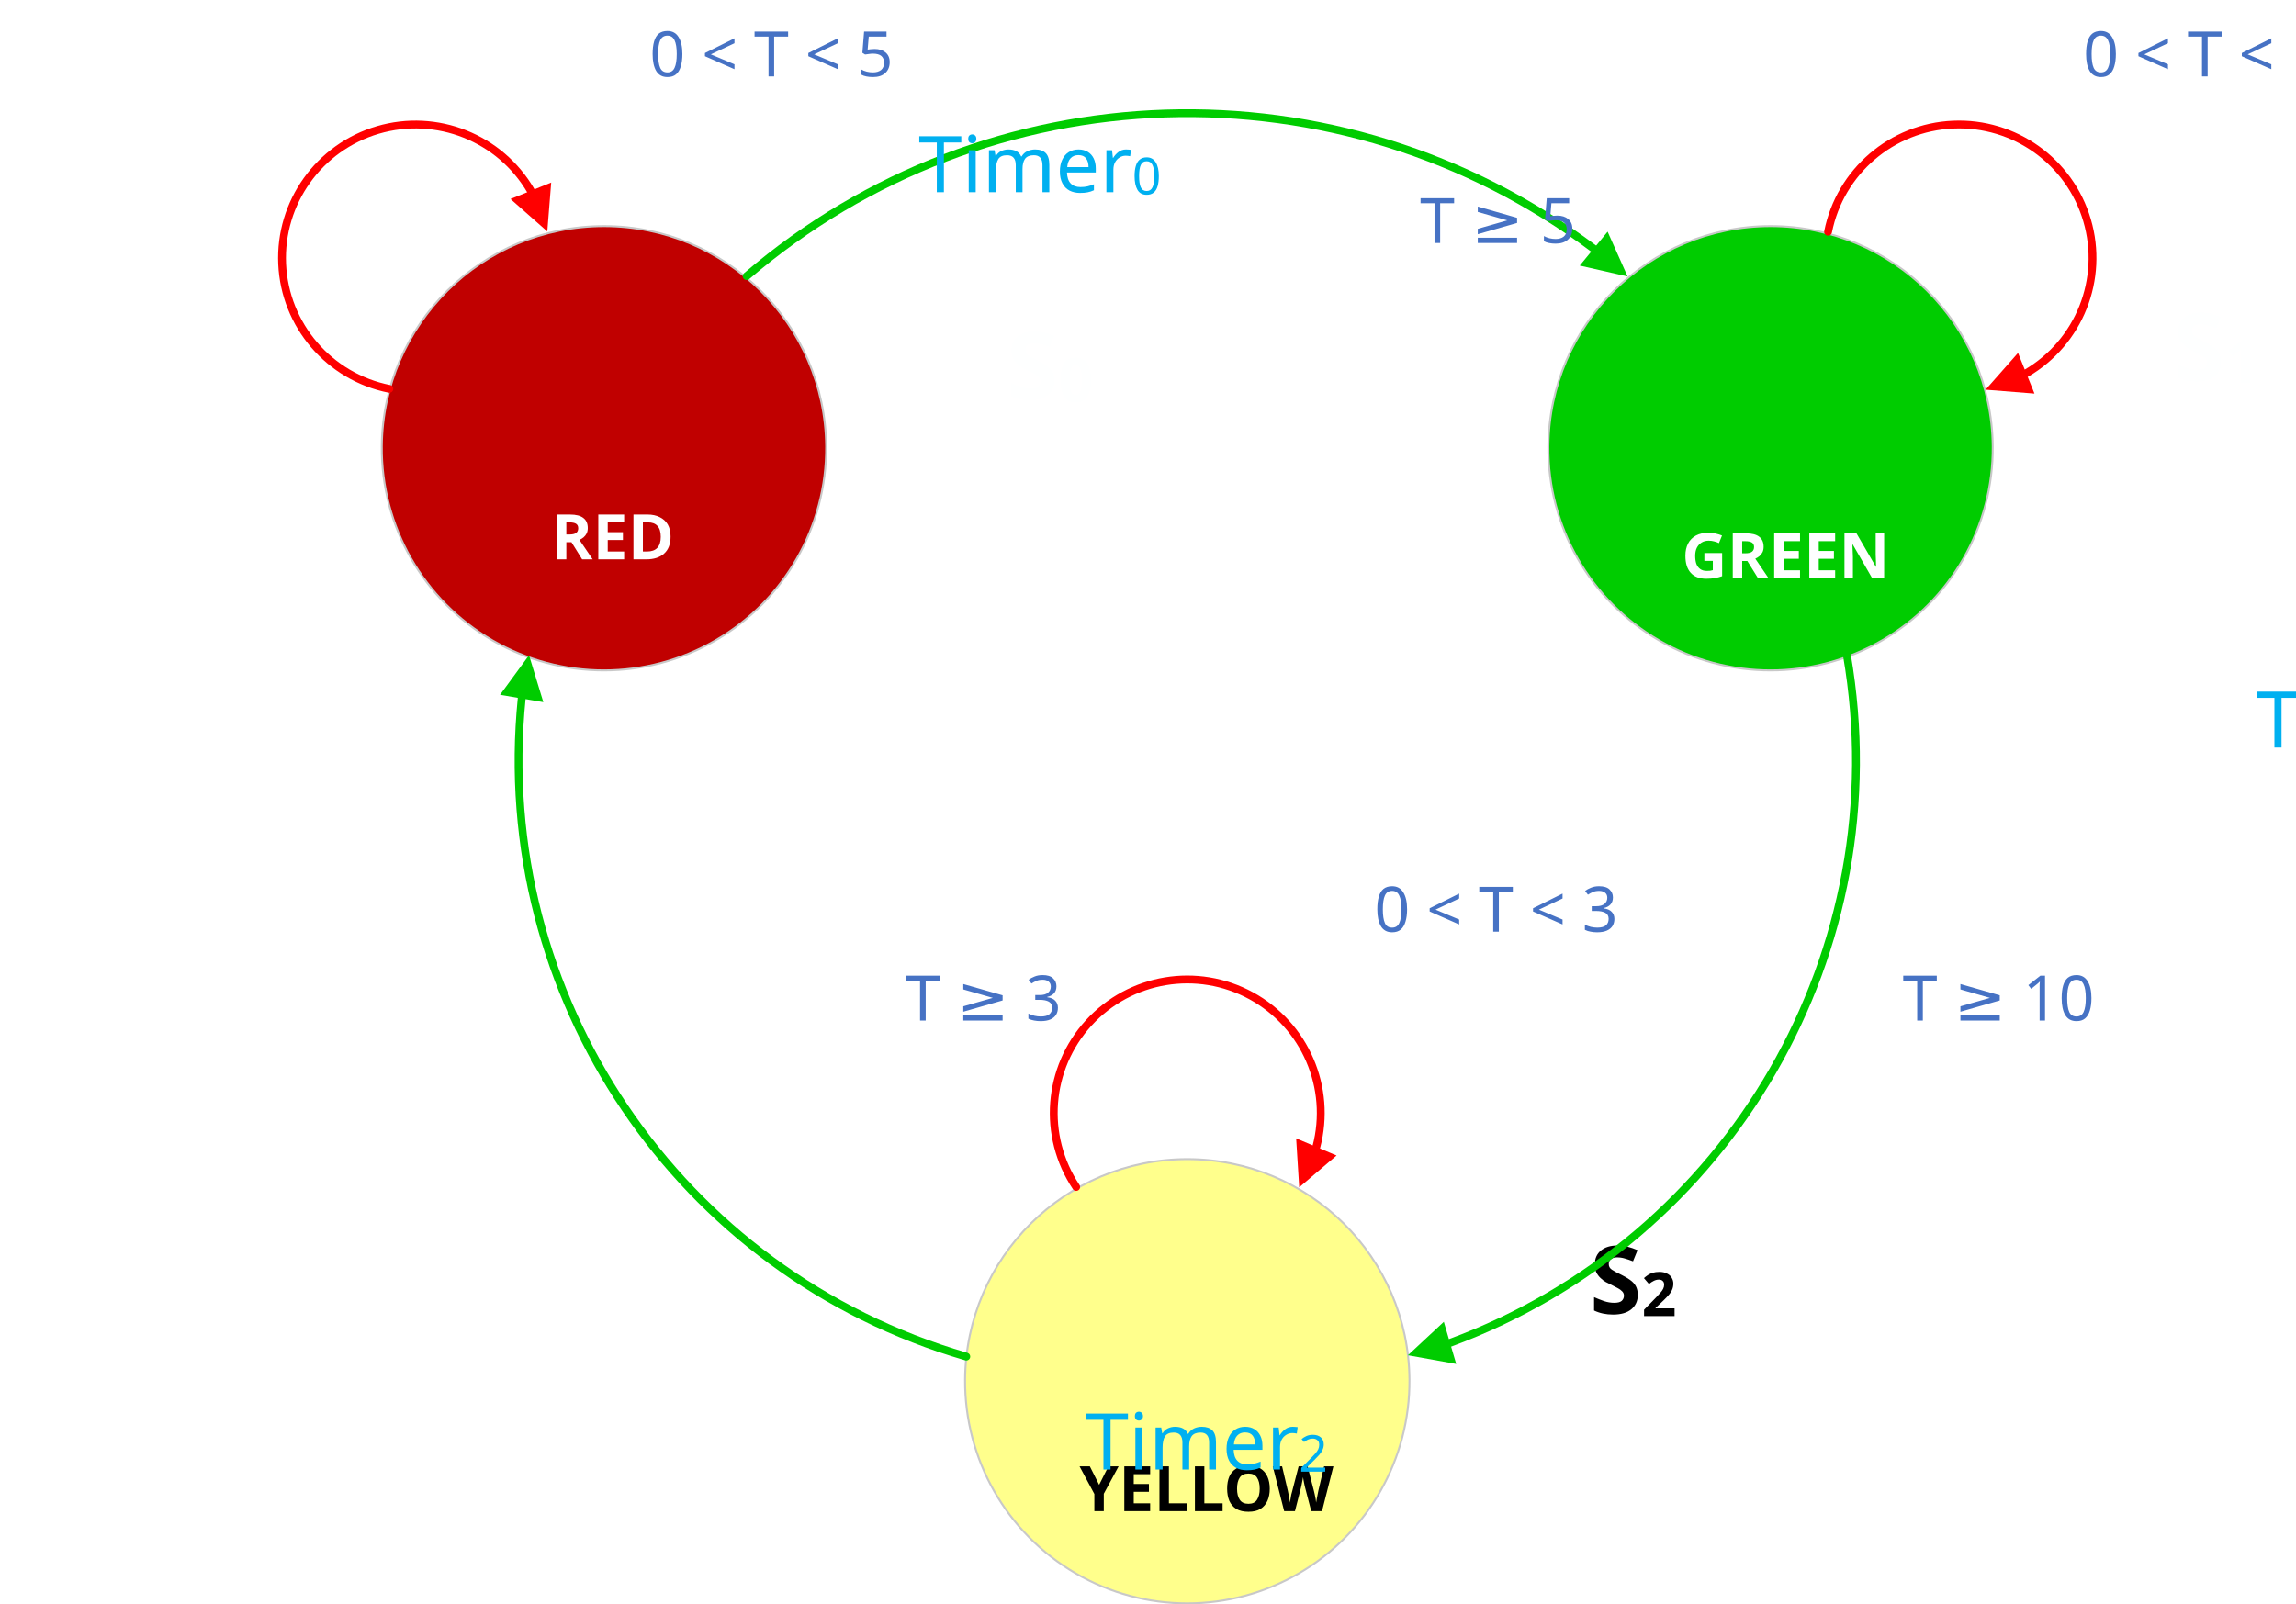
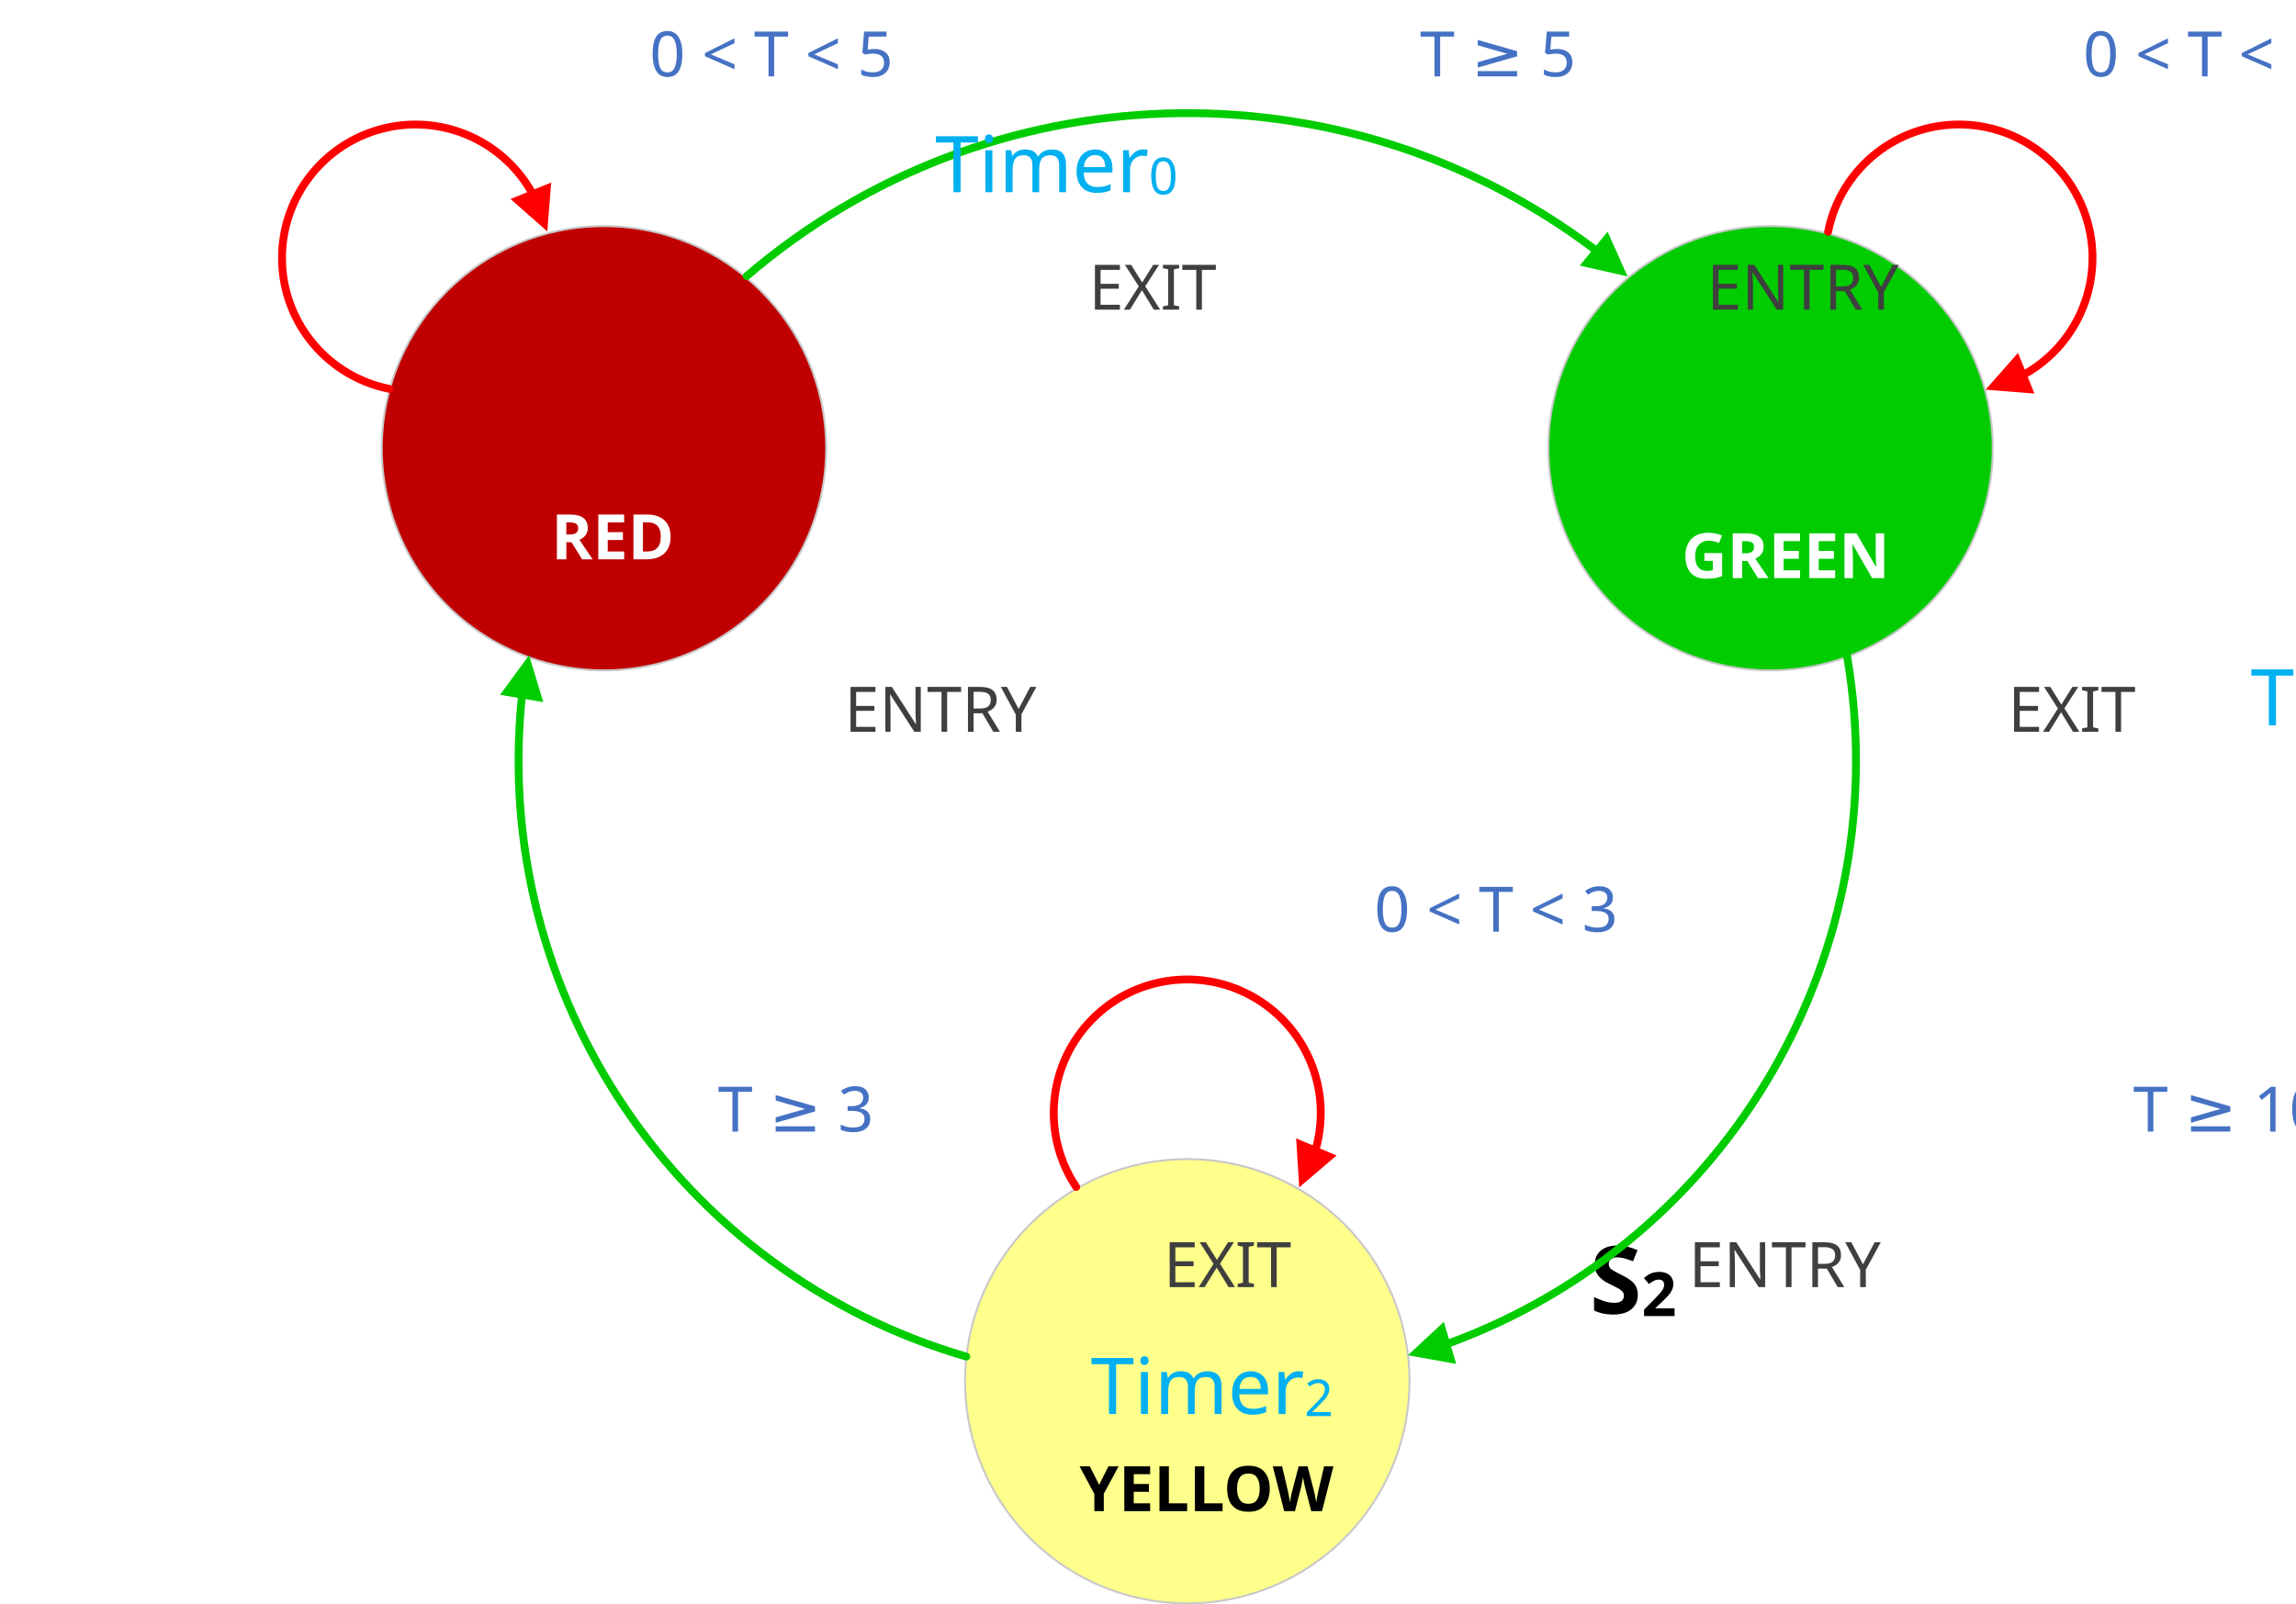
- <svg xmlns="http://www.w3.org/2000/svg" xmlns:ns1="http://schemas.microsoft.com/visio/2003/SVGExtensions/" xmlns:xlink="http://www.w3.org/1999/xlink" width="4.068in" height="2.842in" viewBox="0 0 292.898 204.594" xml:space="preserve" color-interpolation-filters="sRGB" class="st17">
+ <svg xmlns="http://www.w3.org/2000/svg" xmlns:ns1="http://schemas.microsoft.com/visio/2003/SVGExtensions/" xmlns:xlink="http://www.w3.org/1999/xlink" width="4.068in" height="2.842in" viewBox="0 0 292.898 204.595" xml:space="preserve" color-interpolation-filters="sRGB" class="st18">
  <ns1:documentProperties ns1:langID="1033" ns1:viewMarkup="false" />
  <style type="text/css">
	
		.st1 {fill:#c00000;stroke:#c8c8c8;stroke-width:0.25}
		.st2 {fill:#feffff;font-family:Calibri;font-size:1em;font-weight:bold}
		.st3 {baseline-shift:-32.494%;font-size:0.65em}
		.st4 {font-size:0.667em}
		.st5 {fill:#00cc00;stroke:#c8c8c8;stroke-width:0.25}
		.st6 {fill:#ffff8c;stroke:#c8c8c8;stroke-width:0.25}
		.st7 {fill:#000000;font-family:Calibri;font-size:1em;font-weight:bold}
		.st8 {marker-end:url(#mrkr4-21);stroke:#ff0000;stroke-linecap:round;stroke-linejoin:round;stroke-width:1}
		.st9 {fill:#ff0000;fill-opacity:1;stroke:#ff0000;stroke-opacity:1;stroke-width:0.357}
		.st10 {fill:none;stroke:none;stroke-width:0.25}
		.st11 {fill:#4672c4;font-family:Calibri;font-size:0.667em}
		.st12 {marker-end:url(#mrkr4-43);stroke:#00cc00;stroke-linecap:round;stroke-linejoin:round;stroke-width:1}
		.st13 {fill:#00cc00;fill-opacity:1;stroke:#00cc00;stroke-opacity:1;stroke-width:0.357}
		.st14 {fill:none;stroke:none;stroke-width:1}
- 		.st15 {fill:#00b0f0;font-family:Calibri;font-size:0.833em}
- 		.st16 {baseline-shift:-32.495%;font-size:0.65em}
- 		.st17 {fill:none;fill-rule:evenodd;font-size:12px;overflow:visible;stroke-linecap:square;stroke-miterlimit:3}
+ 		.st15 {fill:#3f3f3f;font-family:Calibri;font-size:0.667em}
+ 		.st16 {fill:#00b0f0;font-family:Calibri;font-size:0.833em}
+ 		.st17 {baseline-shift:-32.495%;font-size:0.65em}
+ 		.st18 {fill:none;fill-rule:evenodd;font-size:12px;overflow:visible;stroke-linecap:square;stroke-miterlimit:3}
	
	</style>
  <defs id="Markers">
    <g id="lend4">
      <path d="M 2 1 L 0 0 L 2 -1 L 2 1 " style="stroke:none" />
    </g>
    <marker id="mrkr4-21" class="st9" ns1:arrowType="4" ns1:arrowSize="1" ns1:setback="5.24" refX="-5.24" orient="auto" markerUnits="strokeWidth" overflow="visible">
      <use xlink:href="#lend4" transform="scale(-2.8,-2.8) " />
    </marker>
    <marker id="mrkr4-43" class="st13" ns1:arrowType="4" ns1:arrowSize="1" ns1:setback="5.24" refX="-5.24" orient="auto" markerUnits="strokeWidth" overflow="visible">
      <use xlink:href="#lend4" transform="scale(-2.8,-2.8) " />
    </marker>
  </defs>
  <g ns1:mID="0" ns1:index="1" ns1:groupContext="foregroundPage">
    <ns1:pageProperties ns1:drawingScale="0.0393701" ns1:pageScale="0.0393701" ns1:drawingUnits="24" ns1:shadowOffsetX="8.50394" ns1:shadowOffsetY="-8.50394" />
    <ns1:layer ns1:name="Flowchart" ns1:index="0" />
    <ns1:layer ns1:name="Connector" ns1:index="1" />
    <g id="shape4-1" ns1:mID="4" ns1:groupContext="shape" ns1:layerMember="0" transform="translate(48.7041,-119.305)">
      <ns1:custProps>
        <ns1:cp ns1:nameU="Cost" ns1:lbl="Cost" ns1:type="7" ns1:format="@" ns1:langID="1033" />
        <ns1:cp ns1:nameU="Duration" ns1:lbl="Duration" ns1:type="2" ns1:langID="1033" />
        <ns1:cp ns1:nameU="Resources" ns1:lbl="Resources" ns1:langID="1033" />
      </ns1:custProps>
      <ns1:userDefs>
        <ns1:ud ns1:nameU="visVersion" ns1:val="VT0(15):26" />
      </ns1:userDefs>
      <ns1:textBlock ns1:margins="rect(1,1,1,1)" ns1:tabSpace="42.5197" />
      <ns1:textRect cx="28.346" cy="176.248" width="56.7" height="56.693" />
      <path d="M0 176.25 A28.346 28.346 0 0 1 56.69 176.25 A28.346 28.346 0 1 1 0 176.25 Z" class="st1" />
      <text x="23.53" y="170.25" class="st2" ns1:langID="1033">
        <ns1:paragraph ns1:horizAlign="1" />
        <ns1:tabList />S<tspan dy="-0.284em" class="st3" ns1:baseFontSize="12">0<ns1:newlineChar />
          <ns1:newlineChar />
          <ns1:paragraph ns1:horizAlign="1" />
        </tspan>
        <tspan x="21.62" dy="2.827em" class="st4">RED</tspan>
      </text>
    </g>
    <g id="shape10-6" ns1:mID="10" ns1:groupContext="shape" ns1:layerMember="0" transform="translate(197.523,-119.305)">
      <ns1:custProps>
        <ns1:cp ns1:nameU="Cost" ns1:lbl="Cost" ns1:type="7" ns1:format="@" ns1:langID="1033" />
        <ns1:cp ns1:nameU="Duration" ns1:lbl="Duration" ns1:type="2" ns1:langID="1033" />
        <ns1:cp ns1:nameU="Resources" ns1:lbl="Resources" ns1:langID="1033" />
      </ns1:custProps>
      <ns1:userDefs>
        <ns1:ud ns1:nameU="visVersion" ns1:val="VT0(15):26" />
      </ns1:userDefs>
      <ns1:textBlock ns1:margins="rect(1,1,1,1)" ns1:tabSpace="42.5197" />
      <ns1:textRect cx="28.346" cy="176.248" width="56.7" height="56.693" />
      <path d="M0 176.25 A28.346 28.346 0 0 1 56.69 176.25 A28.346 28.346 0 1 1 0 176.25 Z" class="st5" />
      <text x="23.53" y="167.85" class="st2" ns1:langID="1033">
        <ns1:paragraph ns1:horizAlign="1" />
        <ns1:tabList />S<tspan dy="-0.284em" class="st3" ns1:baseFontSize="12">1<ns1:newlineChar />
          <ns1:newlineChar />
        </tspan>
        <tspan x="17.01" dy="3.427em" class="st4">GREEN</tspan>
      </text>
    </g>
    <g id="shape11-11" ns1:mID="11" ns1:groupContext="shape" ns1:layerMember="0" transform="translate(123.114,-0.25)">
      <ns1:custProps>
        <ns1:cp ns1:nameU="Cost" ns1:lbl="Cost" ns1:type="7" ns1:format="@" ns1:langID="1033" />
        <ns1:cp ns1:nameU="Duration" ns1:lbl="Duration" ns1:type="2" ns1:langID="1033" />
        <ns1:cp ns1:nameU="Resources" ns1:lbl="Resources" ns1:langID="1033" />
      </ns1:custProps>
      <ns1:userDefs>
        <ns1:ud ns1:nameU="visVersion" ns1:val="VT0(15):26" />
      </ns1:userDefs>
      <ns1:textBlock ns1:margins="rect(1,1,1,1)" ns1:tabSpace="42.5197" />
      <ns1:textRect cx="28.346" cy="176.248" width="56.7" height="56.693" />
      <path d="M0 176.25 A28.346 28.346 0 0 1 56.69 176.25 A28.346 28.346 0 1 1 0 176.25 Z" class="st6" />
      <text x="23.53" y="167.85" class="st7" ns1:langID="1033">
        <ns1:paragraph ns1:horizAlign="1" />
        <ns1:tabList />S<tspan dy="-0.284em" class="st3" ns1:baseFontSize="12">2<ns1:newlineChar />
          <ns1:newlineChar />
          <ns1:paragraph ns1:horizAlign="1" />
        </tspan>
        <tspan x="14.6" dy="3.427em" class="st4">YELLOW</tspan>
      </text>
    </g>
    <g id="shape42-16" ns1:mID="42" ns1:groupContext="shape" ns1:layerMember="1" transform="translate(-67.6196,201.613) rotate(-135)">
      <ns1:userDefs>
        <ns1:ud ns1:nameU="ScaleFactor" ns1:val="VT0(1):26" />
        <ns1:ud ns1:nameU="visVersion" ns1:val="VT0(15):26" />
      </ns1:userDefs>
      <path d="M24.55 190.42 A17.031 17.031 0 1 1 29.66 221.06 L29.33 220.92" class="st8" />
    </g>
    <g id="shape54-22" ns1:mID="54" ns1:groupContext="shape" transform="translate(30.6645,-190.171)">
      <ns1:textBlock ns1:margins="rect(1,1,1,1)" ns1:tabSpace="42.5197" />
      <ns1:textRect cx="28.346" cy="197.508" width="56.7" height="14.173" />
      <rect x="0" y="190.421" width="56.693" height="14.173" class="st10" />
      <text x="14.74" y="199.91" class="st11" ns1:langID="1033">
        <ns1:paragraph ns1:horizAlign="1" />
        <ns1:tabList />0 &lt; T &lt; 5</text>
    </g>
    <g id="shape84-25" ns1:mID="84" ns1:groupContext="shape" ns1:layerMember="1" transform="translate(81.1993,-87.7272) rotate(-45)">
      <ns1:userDefs>
        <ns1:ud ns1:nameU="ScaleFactor" ns1:val="VT0(1):26" />
        <ns1:ud ns1:nameU="visVersion" ns1:val="VT0(15):26" />
      </ns1:userDefs>
      <path d="M24.55 190.42 A17.031 17.031 0 1 1 29.66 221.06 L29.33 220.92" class="st8" />
    </g>
    <g id="shape85-30" ns1:mID="85" ns1:groupContext="shape" transform="translate(215.563,-190.171)">
      <ns1:textBlock ns1:margins="rect(1,1,1,1)" ns1:tabSpace="42.5197" />
      <ns1:textRect cx="28.346" cy="197.508" width="56.7" height="14.173" />
      <rect x="0" y="190.421" width="56.693" height="14.173" class="st10" />
      <text x="12.71" y="199.91" class="st11" ns1:langID="1033">
        <ns1:paragraph ns1:horizAlign="1" />
        <ns1:tabList />0 &lt; T &lt; 10</text>
    </g>
    <g id="shape86-33" ns1:mID="86" ns1:groupContext="shape" ns1:layerMember="1" transform="translate(-53.1345,175.998) rotate(-90)">
      <ns1:userDefs>
        <ns1:ud ns1:nameU="ScaleFactor" ns1:val="VT0(1):26" />
        <ns1:ud ns1:nameU="visVersion" ns1:val="VT0(15):26" />
      </ns1:userDefs>
      <path d="M24.55 190.42 A17.031 17.031 0 1 1 29.66 221.06 L29.33 220.92" class="st8" />
    </g>
    <g id="shape102-38" ns1:mID="102" ns1:groupContext="shape" ns1:layerMember="1" transform="translate(77.0506,-147.652)">
      <ns1:userDefs>
        <ns1:ud ns1:nameU="ScaleFactor" ns1:val="VT0(1):26" />
        <ns1:ud ns1:nameU="visVersion" ns1:val="VT0(15):26" />
      </ns1:userDefs>
      <path d="M18.2 182.87 A86.368 86.368 0 0 1 126.25 179.36 L126.53 179.59" class="st12" />
    </g>
    <g id="shape106-44" ns1:mID="106" ns1:groupContext="shape" ns1:layerMember="1" transform="translate(399.365,165.378) rotate(122.005)">
      <ns1:userDefs>
        <ns1:ud ns1:nameU="ScaleFactor" ns1:val="VT0(1):26" />
        <ns1:ud ns1:nameU="visVersion" ns1:val="VT0(15):26" />
      </ns1:userDefs>
      <path d="M17.41 182.23 A79.206 79.206 0 0 1 118.68 178.64 L118.95 178.88" class="st12" />
    </g>
    <g id="shape108-49" ns1:mID="108" ns1:groupContext="shape" ns1:layerMember="1" transform="translate(-22.0358,284.433) rotate(-122.005)">
      <ns1:userDefs>
        <ns1:ud ns1:nameU="ScaleFactor" ns1:val="VT0(1):26" />
        <ns1:ud ns1:nameU="visVersion" ns1:val="VT0(15):26" />
      </ns1:userDefs>
      <path d="M17.41 182.23 A79.206 79.206 0 0 1 118.68 178.64 L118.95 178.88" class="st12" />
    </g>
    <g id="shape110-54" ns1:mID="110" ns1:groupContext="shape" transform="translate(123.114,-81.0374)">
      <ns1:textBlock ns1:margins="rect(1,1,1,1)" ns1:tabSpace="42.5197" />
      <ns1:textRect cx="28.346" cy="197.508" width="56.7" height="14.173" />
      <rect x="0" y="190.421" width="56.693" height="14.173" class="st10" />
      <text x="14.74" y="199.91" class="st11" ns1:langID="1033">
        <ns1:paragraph ns1:horizAlign="1" />
        <ns1:tabList />0 &lt; T &lt; 3</text>
    </g>
-     <g id="shape111-57" ns1:mID="111" ns1:groupContext="shape" transform="translate(123.114,-168.911)">
+     <g id="shape111-57" ns1:mID="111" ns1:groupContext="shape" transform="translate(123.114,-190.171)">
      <ns1:textBlock ns1:margins="rect(1,1,1,1)" ns1:tabSpace="42.5197" />
      <ns1:textRect cx="28.346" cy="197.508" width="56.7" height="14.173" />
      <rect x="0" y="190.421" width="56.693" height="14.173" class="st10" />
      <text x="20.57" y="199.91" class="st11" ns1:langID="1033">
        <ns1:paragraph ns1:horizAlign="1" />
        <ns1:tabList />T ≥ 5</text>
    </g>
-     <g id="shape113-60" ns1:mID="113" ns1:groupContext="shape" transform="translate(169.177,-69.6988)">
-       <ns1:textBlock ns1:margins="rect(1,1,1,1)" ns1:tabSpace="42.5197" />
-       <ns1:textRect cx="28.346" cy="197.508" width="56.7" height="14.173" />
-       <rect x="0" y="190.421" width="56.693" height="14.173" class="st10" />
-       <text x="36.08" y="199.91" class="st11" ns1:langID="1033">
-         <ns1:paragraph ns1:horizAlign="2" />
+     <g id="shape113-60" ns1:mID="113" ns1:groupContext="shape" transform="translate(233.665,-55.5256)">
+       <ns1:textBlock ns1:margins="rect(1,1,1,1)" ns1:tabSpace="42.5197" />
+       <ns1:textRect cx="28.346" cy="197.508" width="56.7" height="14.173" />
+       <rect x="0" y="190.421" width="56.693" height="14.173" class="st10" />
+       <text x="1" y="199.91" class="st11" ns1:langID="1033">
+         <ns1:paragraph />
        <ns1:tabList />T ≥ 10</text>
    </g>
-     <g id="shape115-63" ns1:mID="115" ns1:groupContext="shape" transform="translate(77.0506,-69.6988)">
-       <ns1:textBlock ns1:margins="rect(1,1,1,1)" ns1:tabSpace="42.5197" />
-       <ns1:textRect cx="28.346" cy="197.508" width="56.7" height="14.173" />
-       <rect x="0" y="190.421" width="56.693" height="14.173" class="st10" />
-       <text x="1" y="199.91" class="st11" ns1:langID="1033">
-         <ns1:paragraph />
+     <g id="shape115-63" ns1:mID="115" ns1:groupContext="shape" transform="translate(13.9797,-55.5256)">
+       <ns1:textBlock ns1:margins="rect(1,1,1,1)" ns1:tabSpace="42.5197" />
+       <ns1:textRect cx="28.346" cy="197.508" width="56.7" height="14.173" />
+       <rect x="0" y="190.421" width="56.693" height="14.173" class="st10" />
+       <text x="40.14" y="199.91" class="st11" ns1:langID="1033">
+         <ns1:paragraph ns1:horizAlign="2" />
        <ns1:tabList />T ≥ 3</text>
    </g>
-     <g id="shape116-66" ns1:mID="116" ns1:groupContext="shape" transform="translate(55.7907,-175.998)">
+     <g id="shape116-66" ns1:mID="116" ns1:groupContext="shape" transform="translate(159.964,-153.321)">
+       <ns1:textBlock ns1:margins="rect(1,1,1,1)" ns1:tabSpace="42.5197" />
+       <ns1:textRect cx="21.26" cy="190.421" width="42.52" height="28.346" />
+       <rect x="0" y="176.248" width="42.52" height="28.346" class="st14" />
+       <text x="20.31" y="192.82" class="st15" ns1:langID="1033">
+         <ns1:paragraph ns1:horizAlign="2" />
+         <ns1:tabList />ENTRY</text>
+     </g>
+     <g id="shape117-69" ns1:mID="117" ns1:groupContext="shape" transform="translate(100.436,-153.321)">
+       <ns1:textBlock ns1:margins="rect(1,1,1,1)" ns1:tabSpace="42.5197" />
+       <ns1:textRect cx="21.26" cy="190.421" width="42.52" height="28.346" />
+       <rect x="0" y="176.248" width="42.52" height="28.346" class="st14" />
+       <text x="1" y="192.82" class="st15" ns1:langID="1033">
+         <ns1:paragraph />
+         <ns1:tabList />EXIT</text>
+     </g>
+     <g id="shape118-72" ns1:mID="118" ns1:groupContext="shape" transform="translate(176.972,-28.5965)">
+       <ns1:textBlock ns1:margins="rect(1,1,1,1)" ns1:tabSpace="42.5197" />
+       <ns1:textRect cx="21.26" cy="190.421" width="42.52" height="28.346" />
+       <rect x="0" y="176.248" width="42.52" height="28.346" class="st14" />
+       <text x="1" y="192.82" class="st15" ns1:langID="1033">
+         <ns1:paragraph />
+         <ns1:tabList />ENTRY</text>
+     </g>
+     <g id="shape119-75" ns1:mID="119" ns1:groupContext="shape" transform="translate(191.145,-99.4626)">
+       <ns1:textBlock ns1:margins="rect(1,1,1,1)" ns1:tabSpace="42.5197" />
+       <ns1:textRect cx="21.26" cy="190.421" width="42.52" height="28.346" />
+       <rect x="0" y="176.248" width="42.52" height="28.346" class="st14" />
+       <text x="27.55" y="192.82" class="st15" ns1:langID="1033">
+         <ns1:paragraph ns1:horizAlign="2" />
+         <ns1:tabList />EXIT</text>
+     </g>
+     <g id="shape120-78" ns1:mID="120" ns1:groupContext="shape" transform="translate(69.2553,-99.4626)">
+       <ns1:textBlock ns1:margins="rect(1,1,1,1)" ns1:tabSpace="42.5197" />
+       <ns1:textRect cx="21.26" cy="190.421" width="42.52" height="28.346" />
+       <rect x="0" y="176.248" width="42.52" height="28.346" class="st14" />
+       <text x="1" y="192.82" class="st15" ns1:langID="1033">
+         <ns1:paragraph />
+         <ns1:tabList />ENTRY</text>
+     </g>
+     <g id="shape121-81" ns1:mID="121" ns1:groupContext="shape" transform="translate(83.4285,-28.5965)">
+       <ns1:textBlock ns1:margins="rect(1,1,1,1)" ns1:tabSpace="42.5197" />
+       <ns1:textRect cx="21.26" cy="190.421" width="42.52" height="28.346" />
+       <rect x="0" y="176.248" width="42.52" height="28.346" class="st14" />
+       <text x="27.55" y="192.82" class="st15" ns1:langID="1033">
+         <ns1:paragraph ns1:horizAlign="2" />
+         <ns1:tabList />EXIT</text>
+     </g>
+     <g id="shape122-84" ns1:mID="122" ns1:groupContext="shape" transform="translate(239.334,-107.967)">
      <ns1:textBlock ns1:margins="rect(1,1,1,1)" ns1:tabSpace="42.5197" />
      <ns1:textRect cx="21.26" cy="197.508" width="42.52" height="14.173" />
      <rect x="0" y="190.421" width="42.52" height="14.173" class="st14" />
-       <text x="14.61" y="200.51" class="st15" ns1:langID="1033">
-         <ns1:paragraph ns1:horizAlign="2" />
-         <ns1:tabList />Timer<tspan dy="-0.284em" class="st16" ns1:baseFontSize="10">0</tspan>
-       </text>
-     </g>
-     <g id="shape117-70" ns1:mID="117" ns1:groupContext="shape" transform="translate(240.043,-105.132)">
+       <text x="1" y="200.51" class="st16" ns1:langID="1033">
+         <ns1:paragraph />
+         <ns1:tabList />Timer<tspan dy="-0.284em" class="st17" ns1:baseFontSize="10">1</tspan>
+       </text>
+     </g>
+     <g id="shape123-88" ns1:mID="123" ns1:groupContext="shape" transform="translate(77.7592,-20.0925)">
      <ns1:textBlock ns1:margins="rect(1,1,1,1)" ns1:tabSpace="42.5197" />
      <ns1:textRect cx="21.26" cy="197.508" width="42.52" height="14.173" />
      <rect x="0" y="190.421" width="42.52" height="14.173" class="st14" />
-       <text x="1" y="200.51" class="st15" ns1:langID="1033">
-         <ns1:paragraph />
-         <ns1:tabList />Timer<tspan dy="-0.284em" class="st16" ns1:baseFontSize="10">1</tspan>
-       </text>
-     </g>
-     <g id="shape118-74" ns1:mID="118" ns1:groupContext="shape" transform="translate(77.0506,-13.0059)">
+       <text x="14.61" y="200.51" class="st16" ns1:langID="1033">
+         <ns1:paragraph ns1:horizAlign="2" />
+         <ns1:tabList />Timer<tspan dy="-0.284em" class="st17" ns1:baseFontSize="10">2</tspan>
+       </text>
+     </g>
+     <g id="shape124-92" ns1:mID="124" ns1:groupContext="shape" transform="translate(57.9167,-175.998)">
      <ns1:textBlock ns1:margins="rect(1,1,1,1)" ns1:tabSpace="42.5197" />
      <ns1:textRect cx="21.26" cy="197.508" width="42.52" height="14.173" />
      <rect x="0" y="190.421" width="42.52" height="14.173" class="st14" />
-       <text x="14.61" y="200.51" class="st15" ns1:langID="1033">
-         <ns1:paragraph ns1:horizAlign="2" />
-         <ns1:tabList />Timer<tspan dy="-0.284em" class="st16" ns1:baseFontSize="10">2</tspan>
+       <text x="14.61" y="200.51" class="st16" ns1:langID="1033">
+         <ns1:paragraph ns1:horizAlign="2" />
+         <ns1:tabList />Timer<tspan dy="-0.284em" class="st17" ns1:baseFontSize="10">0</tspan>
      </text>
    </g>
  </g>
</svg>
